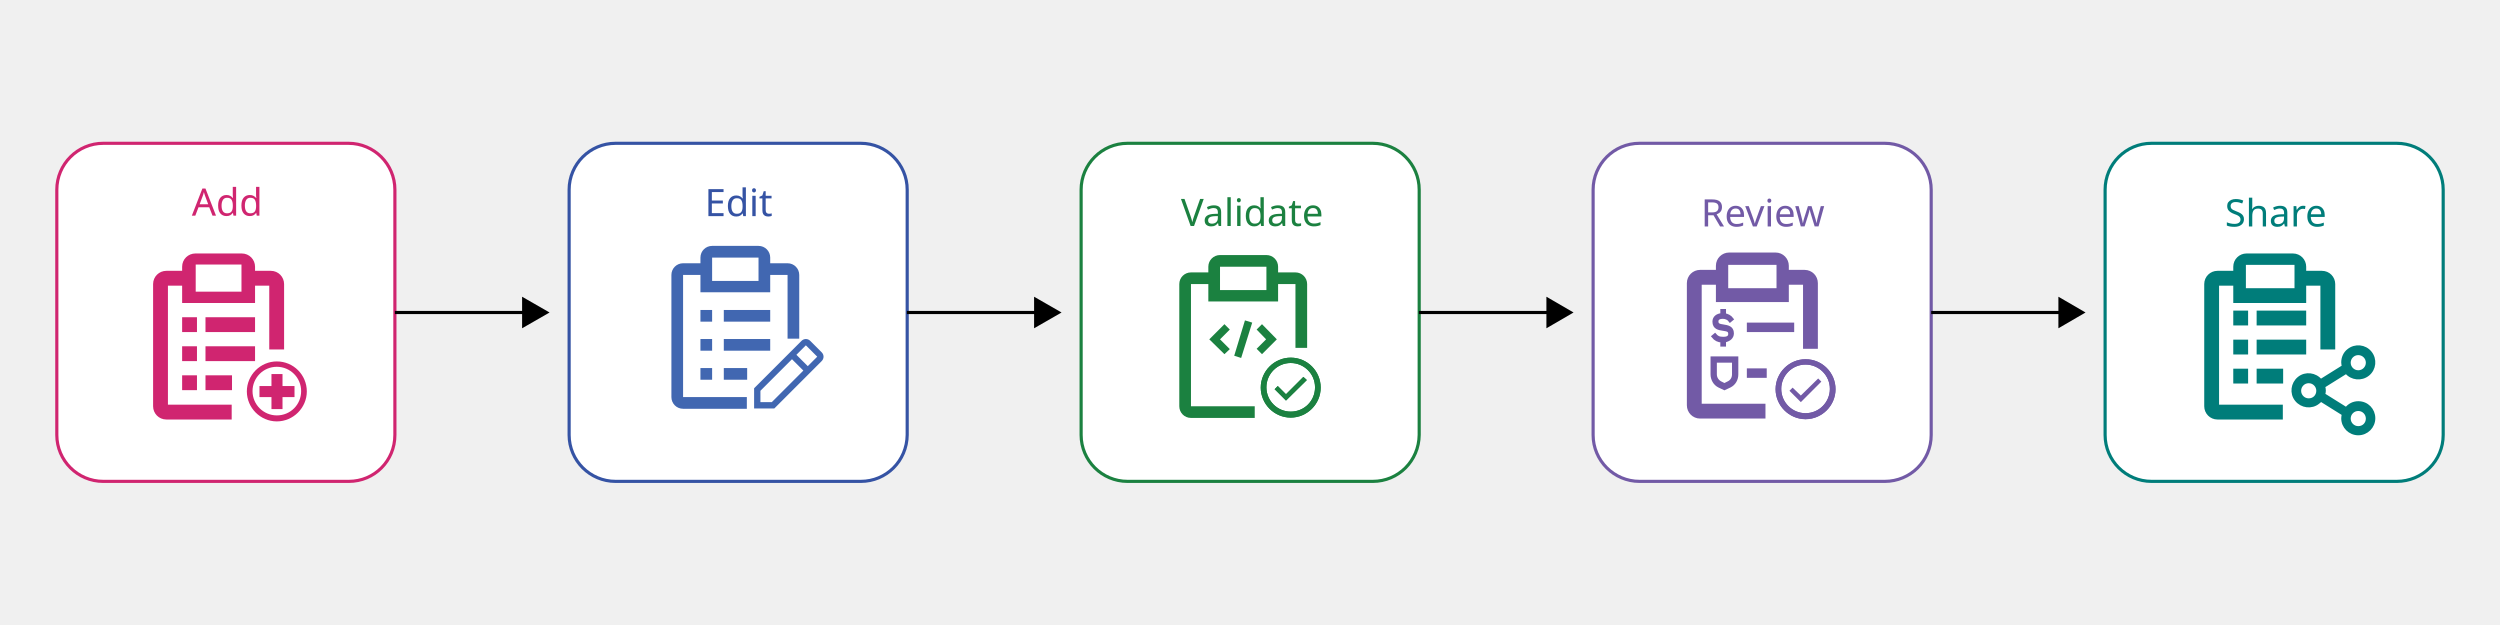
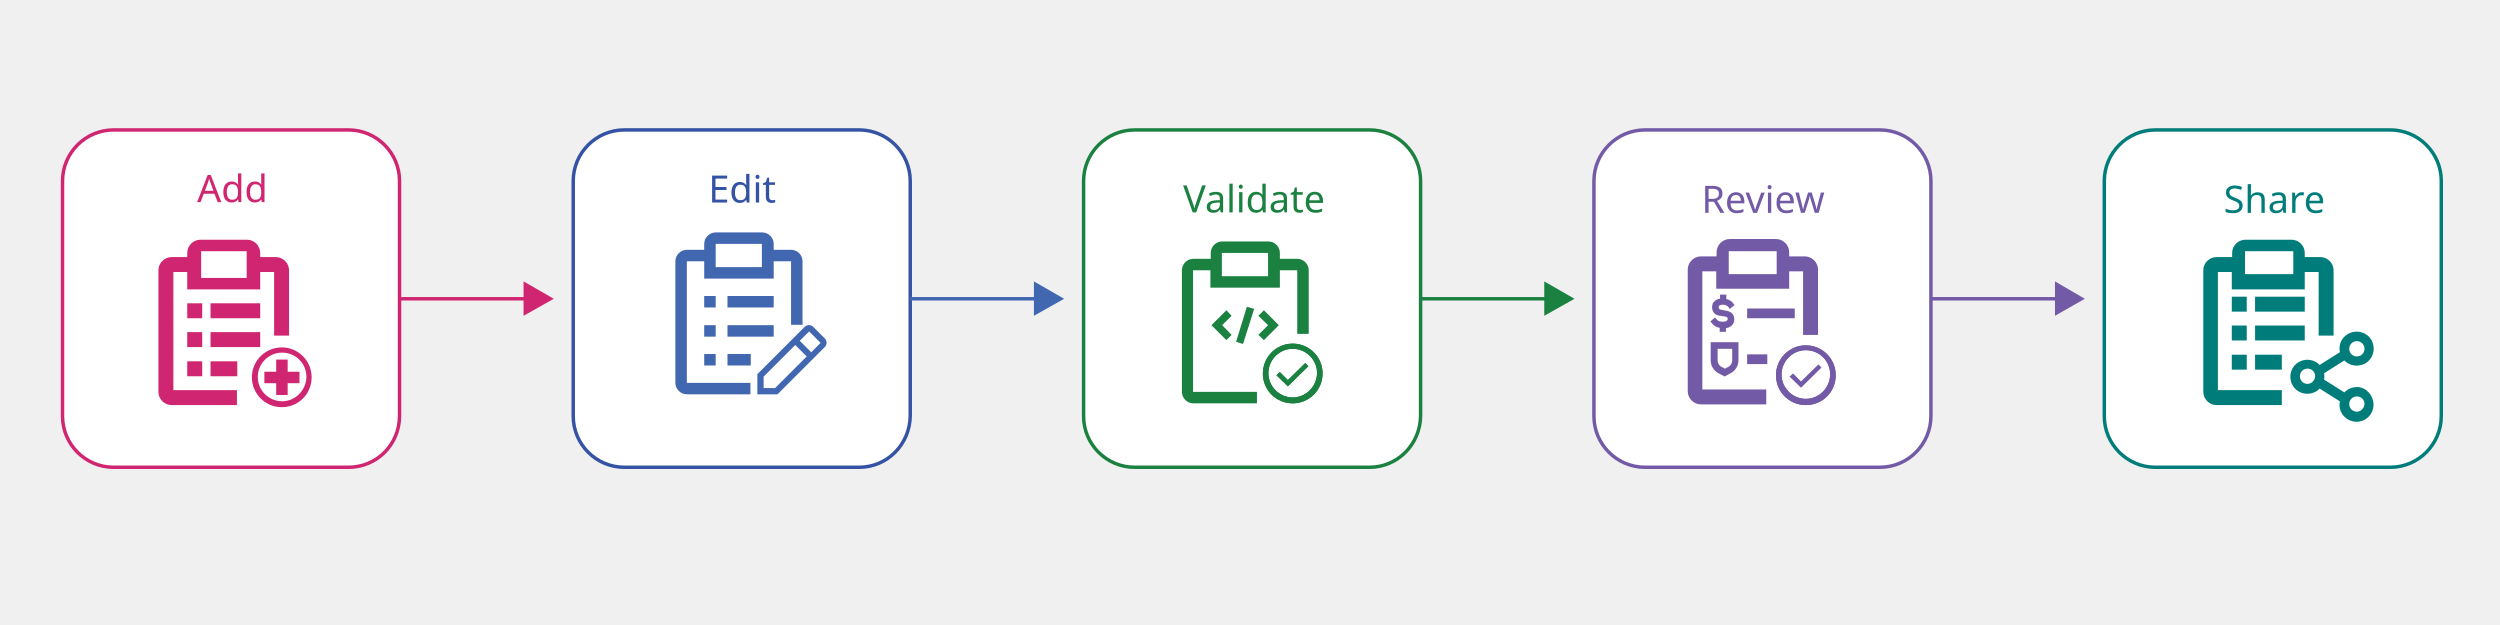
- <svg xmlns="http://www.w3.org/2000/svg" version="1.1" x="0px" y="0px" viewBox="0 0 792 198" style="enable-background:new 0 0 792 198;" xml:space="preserve">
+ <svg xmlns="http://www.w3.org/2000/svg" version="1.1" x="0px" y="0px" viewBox="0 0 719.6 179.9" style="enable-background:new 0 0 719.6 179.9;" xml:space="preserve">
  <style type="text/css">
	.st0{fill:#FFFFFF;stroke:#D02570;stroke-miterlimit:10;}
	.st1{fill:#D02570;stroke:#D02570;stroke-miterlimit:10;}
	.st2{display:none;fill:#3B8DCC;stroke:#3B8DCC;stroke-miterlimit:10;}
	.st3{fill:#FFFFFF;stroke:#3553A4;stroke-miterlimit:10;}
	.st4{fill:#4167B1;}
	.st5{fill:#FFFFFF;stroke:#007D7A;stroke-miterlimit:10;}
	.st6{fill:#007D7A;stroke:#007D7A;stroke-miterlimit:10;}
	.st7{fill:#FFFFFF;stroke:#1B8140;stroke-miterlimit:10;}
	.st8{fill:#1B8140;}
	.st9{fill:#FFFFFF;stroke:#725AA6;stroke-miterlimit:10;}
	.st10{fill:#725AA6;stroke:#725AA6;stroke-miterlimit:10;}
	.st11{display:none;fill:#725AA6;stroke:#725AA6;stroke-miterlimit:10;}
- 	.st12{fill:none;stroke:#000000;stroke-miterlimit:10;}
- 	.st13{fill:#725AA6;}
- 	.st14{fill:#D02570;}
- 	.st15{fill:#007D7A;}
- 	.st16{font-family:'IBMPlexSans';}
- 	.st17{font-size:12px;}
- 	.st18{fill:#3553A4;}
+ 	.st12{fill:#D02570;}
+ 	.st13{fill:none;stroke:#D02570;stroke-miterlimit:10;}
+ 	.st14{fill:none;stroke:#4167B1;stroke-miterlimit:10;}
+ 	.st15{fill:none;stroke:#1B8140;stroke-miterlimit:10;}
+ 	.st16{fill:none;stroke:#725AA6;stroke-miterlimit:10;}
+ 	.st17{fill:#725AA6;}
+ 	.st18{fill:#007D7A;}
+ 	.st19{font-family:'IBMPlexSans';}
+ 	.st20{font-size:10.868px;}
+ 	.st21{fill:#3553A4;}
</style>
  <g id="Layer_1">
-     <path class="st0" d="M110.5,152.5H32.7c-8.1,0-14.7-6.6-14.7-14.7V60.1c0-8.1,6.6-14.7,14.7-14.7h77.7c8.1,0,14.7,6.6,14.7,14.7   v77.7C125.1,146,118.6,152.5,110.5,152.5z" />
-     <polygon class="st1" points="92.8,122.8 89,122.8 89,119 86.5,119 86.5,122.8 82.7,122.8 82.7,125.3 86.5,125.3 86.5,129.1    89,129.1 89,125.3 92.8,125.3  " />
-     <path class="st2" d="M87.6,134.8c-5.8,0-10.6-4.8-10.6-10.8s4.8-10.8,10.6-10.8c5.8,0,10.6,4.8,10.6,10.8S93.4,134.8,87.6,134.8z    M87.7,116.4c-4.2,0-7.6,3.4-7.6,7.6c0,4.2,3.4,7.6,7.6,7.6s7.6-3.4,7.6-7.6C95.3,119.9,91.9,116.4,87.7,116.4z" />
-     <rect x="58.2" y="101" class="st1" width="3.7" height="3.7" />
-     <rect x="58.2" y="110.2" class="st1" width="3.7" height="3.7" />
-     <rect x="58.2" y="119.4" class="st1" width="3.7" height="3.7" />
-     <rect x="65.6" y="101" class="st1" width="14.7" height="3.7" />
-     <rect x="65.6" y="110.2" class="st1" width="14.7" height="3.7" />
-     <rect x="65.6" y="119.4" class="st1" width="7.4" height="3.7" />
-     <path class="st1" d="M52.7,128.6V90h5.5v5.5h22.1V90h5.5v20.2h3.7V90c0-2-1.6-3.7-3.7-3.7h-5.5v-1.8c0-2-1.6-3.7-3.7-3.7H61.9   c-2,0-3.7,1.6-3.7,3.7v1.8h-5.5c-2,0-3.7,1.6-3.7,3.7v38.7c0,2,1.6,3.7,3.7,3.7h20.2v-3.7H52.7z M61.5,83.3H77v9.6H61.5V83.3z" />
-     <path class="st3" d="M272.7,152.5h-77.7c-8.1,0-14.7-6.6-14.7-14.7V60.1c0-8.1,6.6-14.7,14.7-14.7h77.7c8.1,0,14.7,6.6,14.7,14.7   v77.7C287.3,146,280.8,152.5,272.7,152.5z" />
+     <path class="st0" d="M100.3,134.5H32.7c-8.1,0-14.7-6.6-14.7-14.7V52.1c0-8.1,6.6-14.7,14.7-14.7h67.6c8.1,0,14.7,6.6,14.7,14.7   v67.6C115,127.9,108.5,134.5,100.3,134.5z" />
+     <polygon class="st1" points="85.7,107.5 82.3,107.5 82.3,104 80,104 80,107.5 76.6,107.5 76.6,109.8 80,109.8 80,113.2 82.3,113.2    82.3,109.8 85.7,109.8  " />
+     <path class="st2" d="M87.6,116.7c-5.8,0-10.6-4.8-10.6-10.8c0-5.9,4.8-10.8,10.6-10.8c5.8,0,10.6,4.8,10.6,10.8   C98.2,111.9,93.4,116.7,87.6,116.7z M87.7,98.4c-4.2,0-7.6,3.4-7.6,7.6s3.4,7.6,7.6,7.6s7.6-3.4,7.6-7.6S91.9,98.4,87.7,98.4z" />
+     <rect x="54.4" y="87.8" class="st1" width="3.3" height="3.3" />
+     <rect x="54.4" y="96.1" class="st1" width="3.3" height="3.3" />
+     <rect x="54.4" y="104.5" class="st1" width="3.3" height="3.3" />
+     <rect x="61.1" y="87.8" class="st1" width="13.3" height="3.3" />
+     <rect x="61.1" y="96.1" class="st1" width="13.3" height="3.3" />
+     <rect x="61.1" y="104.5" class="st1" width="6.7" height="3.3" />
+     <path class="st1" d="M49.4,112.8v-35h5v5h20v-5h5v18.3h3.3V77.8c0-1.8-1.5-3.3-3.3-3.3h-5v-1.7c0-1.8-1.5-3.3-3.3-3.3H57.7   c-1.8,0-3.3,1.5-3.3,3.3v1.7h-5c-1.8,0-3.3,1.5-3.3,3.3v35c0,1.8,1.5,3.3,3.3,3.3h18.3v-3.3H49.4z M57.4,71.8h14.1v8.7H57.4V71.8z" />
+     <path class="st3" d="M247.3,134.5h-67.6c-8.1,0-14.7-6.6-14.7-14.7V52.1c0-8.1,6.6-14.7,14.7-14.7h67.6c8.1,0,14.7,6.6,14.7,14.7   v67.6C261.9,127.9,255.4,134.5,247.3,134.5z" />
    <g>
-       <rect x="221.9" y="98.2" class="st4" width="3.7" height="3.7" />
-       <rect x="221.9" y="107.4" class="st4" width="3.7" height="3.7" />
-       <rect x="221.9" y="116.6" class="st4" width="3.7" height="3.7" />
-       <rect x="229.3" y="98.2" class="st4" width="14.7" height="3.7" />
-       <rect x="229.3" y="107.4" class="st4" width="14.7" height="3.7" />
-       <rect x="229.3" y="116.6" class="st4" width="7.4" height="3.7" />
-       <path class="st4" d="M216.4,125.8V87.1h5.5v5.5H244v-5.5h5.5v20.2h3.7V87.1c0-2-1.6-3.7-3.7-3.7H244v-1.8c0-2-1.6-3.7-3.7-3.7    h-14.7c-2,0-3.7,1.6-3.7,3.7v1.8h-5.5c-2,0-3.7,1.6-3.7,3.7v38.7c0,2,1.6,3.7,3.7,3.7h20.2v-3.7H216.4z M225.6,81.6h14.7V89h-14.7    V81.6z" />
-       <path class="st4" d="M260.3,114.4c0.8-0.8,0.8-2,0-2.8l0,0l-3.6-3.6c-0.8-0.8-2-0.8-2.8,0l0,0l-15,15v6.4h6.4L260.3,114.4z     M255.3,109.4l3.6,3.6l-3,3l-3.6-3.6L255.3,109.4z M240.9,127.4v-3.6l10-10l3.6,3.6l-10,10H240.9z" />
+       <rect x="202.7" y="85.2" class="st4" width="3.3" height="3.3" />
+       <rect x="202.7" y="93.6" class="st4" width="3.3" height="3.3" />
+       <rect x="202.7" y="101.9" class="st4" width="3.3" height="3.3" />
+       <rect x="209.4" y="85.2" class="st4" width="13.3" height="3.3" />
+       <rect x="209.4" y="93.6" class="st4" width="13.3" height="3.3" />
+       <rect x="209.4" y="101.9" class="st4" width="6.7" height="3.3" />
+       <path class="st4" d="M197.7,110.2v-35h5v5h20v-5h5v18.3h3.3V75.2c0-1.8-1.5-3.3-3.3-3.3h-5v-1.7c0-1.8-1.5-3.3-3.3-3.3H206    c-1.8,0-3.3,1.5-3.3,3.3v1.7h-5c-1.8,0-3.3,1.5-3.3,3.3v35c0,1.8,1.5,3.3,3.3,3.3H216v-3.3H197.7z M206,70.2h13.3v6.7H206V70.2z" />
+       <path class="st4" d="M237.4,99.9c0.7-0.7,0.7-1.8,0-2.5l0,0l-3.3-3.3c-0.7-0.7-1.8-0.7-2.5,0l0,0L218,107.7v5.8h5.8L237.4,99.9z     M232.9,95.4l3.3,3.3l-2.7,2.7l-3.3-3.3L232.9,95.4z M219.8,111.7v-3.3l9.1-9.1l3.3,3.3l-9.1,9.1H219.8z" />
    </g>
-     <path class="st5" d="M759.3,152.5h-77.7c-8.1,0-14.7-6.6-14.7-14.7V60.1c0-8.1,6.6-14.7,14.7-14.7h77.7c8.1,0,14.7,6.6,14.7,14.7   v77.7C774,146,767.4,152.5,759.3,152.5z" />
+     <path class="st5" d="M688,134.5h-67.6c-8.1,0-14.7-6.6-14.7-14.7V52.1c0-8.1,6.6-14.7,14.7-14.7H688c8.1,0,14.7,6.6,14.7,14.7v67.6   C702.7,127.9,696.1,134.5,688,134.5z" />
    <g>
      <g>
-         <path class="st6" d="M747.1,127.6c-1.5,0-2.9,0.7-3.8,1.9l-7.2-4.5c0.3-0.8,0.3-1.7,0-2.6l7.2-4.5c1.7,2.1,4.8,2.4,6.9,0.7     s2.4-4.8,0.7-6.9c-1.7-2.1-4.8-2.4-6.9-0.7c-1.2,0.9-1.8,2.4-1.8,3.8c0,0.4,0.1,0.9,0.2,1.3l-7.2,4.5c-1.7-2.1-4.8-2.5-6.9-0.8     c-2.1,1.7-2.5,4.8-0.8,6.9c1.7,2.1,4.8,2.5,6.9,0.8c0.3-0.2,0.6-0.5,0.8-0.8l7.2,4.5c-0.1,0.4-0.2,0.9-0.2,1.3     c0,2.7,2.2,4.9,4.9,4.9s4.9-2.2,4.9-4.9S749.9,127.6,747.1,127.6z M747.1,112c1.6,0,2.9,1.3,2.9,2.9s-1.3,2.9-2.9,2.9     s-2.9-1.3-2.9-2.9S745.5,112,747.1,112z M731.4,126.7c-1.6,0-2.9-1.3-2.9-2.9s1.3-2.9,2.9-2.9s2.9,1.3,2.9,2.9     S733.1,126.7,731.4,126.7z M747.1,135.5c-1.6,0-2.9-1.3-2.9-2.9s1.3-2.9,2.9-2.9s2.9,1.3,2.9,2.9S748.8,135.5,747.1,135.5z" />
+         <path class="st6" d="M678.4,111.9c-1.3,0-2.6,0.6-3.5,1.7l-6.5-4.1c0.2-0.8,0.2-1.6,0-2.3l6.5-4.1c1.5,1.9,4.3,2.2,6.2,0.7     s2.2-4.3,0.7-6.2c-1.5-1.9-4.3-2.2-6.2-0.7c-1.1,0.8-1.7,2.1-1.7,3.5c0,0.4,0.1,0.8,0.2,1.2l-6.5,4.1c-1.5-1.9-4.3-2.2-6.2-0.7     s-2.2,4.3-0.7,6.2c1.5,1.9,4.3,2.2,6.2,0.7c0.3-0.2,0.5-0.5,0.7-0.7l6.5,4.1c-0.1,0.4-0.2,0.8-0.2,1.2c0,2.5,2,4.4,4.4,4.4     c2.5,0,4.4-2,4.4-4.4S680.8,111.9,678.4,111.9z M678.4,97.7c1.5,0,2.7,1.2,2.7,2.7c0,1.5-1.2,2.7-2.7,2.7c-1.5,0-2.7-1.2-2.7-2.7     C675.7,98.9,676.9,97.7,678.4,97.7z M664.2,111c-1.5,0-2.7-1.2-2.7-2.7c0-1.5,1.2-2.7,2.7-2.7s2.7,1.2,2.7,2.7     C666.8,109.8,665.6,111,664.2,111z M678.4,119c-1.5,0-2.7-1.2-2.7-2.7c0-1.5,1.2-2.7,2.7-2.7c1.5,0,2.7,1.2,2.7,2.7     C681,117.8,679.8,119,678.4,119z" />
      </g>
-       <path class="st6" d="M702.5,128.6V90h5.5v5.5h22.1V90h5.5v20.2h3.7V90c0-2-1.6-3.7-3.7-3.7h-5.5v-1.8c0-2-1.6-3.7-3.7-3.7h-14.7    c-2,0-3.7,1.6-3.7,3.7v1.8h-5.5c-2,0-3.7,1.6-3.7,3.7v38.7c0,2,1.6,3.7,3.7,3.7h20.2v-3.7H702.5z M711,83.4h16.4v8.4H711V83.4z" />
-       <rect x="708" y="98.9" class="st6" width="3.7" height="3.7" />
-       <rect x="708" y="117.3" class="st6" width="3.7" height="3.7" />
-       <rect x="715.4" y="98.9" class="st6" width="14.7" height="3.7" />
-       <rect x="715.4" y="108.1" class="st6" width="14.7" height="3.7" />
-       <rect x="715.4" y="117.3" class="st6" width="7.4" height="3.7" />
-       <rect x="708" y="108.1" class="st6" width="3.7" height="3.7" />
+       <path class="st6" d="M637.9,112.8v-35h5v5h20v-5h5v18.3h3.3V77.8c0-1.8-1.5-3.3-3.3-3.3h-5v-1.7c0-1.8-1.5-3.3-3.3-3.3h-13.3    c-1.8,0-3.3,1.5-3.3,3.3v1.7h-5c-1.8,0-3.3,1.5-3.3,3.3v35c0,1.8,1.5,3.3,3.3,3.3h18.3v-3.3H637.9z M645.7,71.8h14.9v7.6h-14.9    V71.8z" />
+       <rect x="642.9" y="85.9" class="st6" width="3.3" height="3.3" />
+       <rect x="642.9" y="102.6" class="st6" width="3.3" height="3.3" />
+       <rect x="649.6" y="85.9" class="st6" width="13.3" height="3.3" />
+       <rect x="649.6" y="94.2" class="st6" width="13.3" height="3.3" />
+       <rect x="649.6" y="102.6" class="st6" width="6.7" height="3.3" />
+       <rect x="642.9" y="94.2" class="st6" width="3.3" height="3.3" />
    </g>
-     <path class="st7" d="M434.9,152.5h-77.7c-8.1,0-14.7-6.6-14.7-14.7V60.1c0-8.1,6.6-14.7,14.7-14.7h77.7c8.1,0,14.7,6.6,14.7,14.7   v77.7C449.5,146,443,152.5,434.9,152.5z" />
-     <path class="st8" d="M377.3,128.6V90h5.5v5.5h22.1V90h5.5v20.2h3.7V90c0-2-1.6-3.7-3.7-3.7h-5.5v-1.8c0-2-1.6-3.7-3.7-3.7h-14.7   c-2,0-3.7,1.6-3.7,3.7v1.8h-5.5c-2,0-3.7,1.6-3.7,3.7v38.7c0,2,1.6,3.7,3.7,3.7h20.2v-3.7H377.3z M386.5,84.5h14.7v7.4h-14.7V84.5z   " />
+     <path class="st7" d="M394.2,134.5h-67.6c-8.1,0-14.7-6.6-14.7-14.7V52.1c0-8.1,6.6-14.7,14.7-14.7h67.6c8.1,0,14.7,6.6,14.7,14.7   v67.6C408.8,127.9,402.3,134.5,394.2,134.5z" />
+     <path class="st8" d="M343.4,112.8v-35h5v5h20v-5h5v18.3h3.3V77.8c0-1.8-1.5-3.3-3.3-3.3h-5v-1.7c0-1.8-1.5-3.3-3.3-3.3h-13.3   c-1.8,0-3.3,1.5-3.3,3.3v1.7h-5c-1.8,0-3.3,1.5-3.3,3.3v35c0,1.8,1.5,3.3,3.3,3.3h18.3v-3.3H343.4z M351.7,72.8h13.3v6.7h-13.3   V72.8z" />
    <g>
-       <polygon class="st8" points="398.1,104.4 399.8,102.7 404.5,107.5 399.8,112.2 398.1,110.5 401.1,107.5   " />
-       <polygon class="st8" points="393.2,113.4 391,112.7 394.4,101.5 396.7,102.2   " />
-       <polygon class="st8" points="389.6,110.6 387.9,112.2 383.1,107.5 387.9,102.7 389.6,104.4 386.5,107.5   " />
+       <polygon class="st8" points="362.2,90.9 363.8,89.3 368.1,93.6 363.8,97.9 362.2,96.4 365,93.6   " />
+       <polygon class="st8" points="357.8,99 355.8,98.4 358.9,88.3 361,88.9   " />
+       <polygon class="st8" points="354.5,96.4 353,97.9 348.7,93.6 353,89.3 354.5,90.9 351.8,93.6   " />
    </g>
-     <polygon class="st8" points="407.4,126.9 403.8,123.3 404.8,122.3 407.4,124.9 412.9,119.4 414,120.4  " />
+     <polygon class="st8" points="370.7,111.2 367.4,108 368.4,107.1 370.7,109.4 375.7,104.5 376.6,105.4  " />
    <g>
-       <path class="st8" d="M408.9,113.3c-5.2,0-9.5,4.3-9.5,9.5c0,5.2,4.3,9.5,9.5,9.5c5.2,0,9.5-4.3,9.5-9.5    C418.4,117.6,414.2,113.3,408.9,113.3z M408.9,130.4c-4.2,0-7.7-3.4-7.7-7.7c0-4.2,3.4-7.7,7.7-7.7c4.2,0,7.7,3.4,7.7,7.7    C416.6,127,413.2,130.4,408.9,130.4z" />
-       <polygon class="st8" points="407.4,126.9 403.8,123.3 404.8,122.3 407.4,124.9 412.9,119.4 414,120.4   " />
-       <path class="st8" d="M408.9,113.3c-5.2,0-9.5,4.3-9.5,9.5c0,5.2,4.3,9.5,9.5,9.5c5.2,0,9.5-4.3,9.5-9.5    C418.4,117.6,414.2,113.3,408.9,113.3z M408.9,130.4c-4.2,0-7.7-3.4-7.7-7.7c0-4.2,3.4-7.7,7.7-7.7c4.2,0,7.7,3.4,7.7,7.7    C416.6,127,413.2,130.4,408.9,130.4z" />
+       <path class="st8" d="M372.1,98.9c-4.7,0-8.6,3.8-8.6,8.6s3.8,8.6,8.6,8.6c4.7,0,8.6-3.8,8.6-8.6S376.8,98.9,372.1,98.9z     M372.1,114.4c-3.8,0-7-3.1-7-7c0-3.8,3.1-7,7-7c3.8,0,7,3.1,7,7C379,111.3,375.9,114.4,372.1,114.4z" />
+       <polygon class="st8" points="370.7,111.2 367.4,108 368.4,107.1 370.7,109.4 375.7,104.5 376.6,105.4   " />
+       <path class="st8" d="M372.1,98.9c-4.7,0-8.6,3.8-8.6,8.6s3.8,8.6,8.6,8.6c4.7,0,8.6-3.8,8.6-8.6S376.8,98.9,372.1,98.9z     M372.1,114.4c-3.8,0-7-3.1-7-7c0-3.8,3.1-7,7-7c3.8,0,7,3.1,7,7C379,111.3,375.9,114.4,372.1,114.4z" />
    </g>
-     <path class="st9" d="M597.1,152.5h-77.7c-8.1,0-14.7-6.6-14.7-14.7V60.1c0-8.1,6.6-14.7,14.7-14.7h77.7c8.1,0,14.7,6.6,14.7,14.7   v77.7C611.8,146,605.2,152.5,597.1,152.5z" />
+     <path class="st9" d="M541.1,134.5h-67.6c-8.1,0-14.7-6.6-14.7-14.7V52.1c0-8.1,6.6-14.7,14.7-14.7h67.6c8.1,0,14.7,6.6,14.7,14.7   v67.6C555.8,127.9,549.2,134.5,541.1,134.5z" />
    <g>
-       <path id="_x3C_Path_x3E__00000037682609387079723050000003322790987472436636_" class="st10" d="M549.2,114.4v4.2    c0,1.2-0.6,2.2-1.7,2.7l-1.2,0.6l-1.2-0.6c-1-0.5-1.7-1.5-1.7-2.7v-4.2H549.2 M550.1,113.4h-7.7v5.2c0,1.5,0.8,3,2.2,3.7l1.7,0.8    l1.7-0.8c1.4-0.7,2.2-2.1,2.2-3.7V113.4L550.1,113.4z" />
-       <path class="st10" d="M548.8,105.6c0-1.9-1.6-2.1-2.8-2.3c-1.4-0.2-2.1-0.4-2.1-1.5c0-1,1-1.3,1.9-1.3c0.9,0,1.8,0.4,2.3,1.1    l0.6-0.5c-0.6-0.8-1.4-1.2-2.4-1.4v-1.3h-0.8v1.3c-1.5,0.1-2.5,0.9-2.5,2.2c0,2,1.6,2.2,2.9,2.4c1.3,0.2,2.1,0.3,2.1,1.5    c0,1.3-1.3,1.4-2.1,1.4c-1.4,0-2-0.4-2.6-1.1l-0.6,0.5c0.7,0.9,1.7,1.4,2.8,1.4v1.3h0.8v-1.3C547.8,107.7,548.8,106.9,548.8,105.6    z" />
-       <rect x="553.9" y="117.2" class="st10" width="5.3" height="2" />
-       <rect x="553.9" y="102.7" class="st10" width="14" height="2" />
-       <path class="st10" d="M538.6,128.4V89.7h5.5v5.5h22.1v-5.5h5.5V110h3.7V89.7c0-2-1.6-3.7-3.7-3.7h-5.5v-1.8c0-2-1.6-3.7-3.7-3.7    h-14.7c-2,0-3.7,1.6-3.7,3.7v1.8h-5.5c-2,0-3.7,1.6-3.7,3.7v38.7c0,2,1.6,3.7,3.7,3.7h20.2v-3.7H538.6z M547,83.4h16.3v8.4H547    V83.4z" />
-       <polygon class="st11" points="570.5,127.1 566.9,123.5 567.9,122.5 570.5,125.1 576,119.7 577,120.7   " />
-       <path class="st11" d="M572,113.6c-5.2,0-9.5,4.3-9.5,9.5c0,5.2,4.3,9.5,9.5,9.5s9.5-4.3,9.5-9.5    C581.5,117.8,577.3,113.6,572,113.6z M572,130.7c-4.2,0-7.7-3.4-7.7-7.7c0-4.2,3.4-7.7,7.7-7.7c4.2,0,7.7,3.4,7.7,7.7    C579.7,127.2,576.3,130.7,572,130.7z" />
+       <path id="_x3C_Path_x3E__00000037682609387079723050000003322790987472436636_" class="st10" d="M499.1,99.9v3.8    c0,1-0.6,2-1.5,2.4l-1.1,0.6l-1.1-0.6c-0.9-0.4-1.5-1.4-1.5-2.4v-3.8H499.1 M499.9,99h-7v4.7c0,1.4,0.8,2.7,2,3.3l1.5,0.8l1.5-0.8    c1.2-0.6,2-1.9,2-3.3V99L499.9,99z" />
+       <path class="st10" d="M498.7,91.9c0-1.7-1.4-1.9-2.6-2.1c-1.2-0.2-1.9-0.3-1.9-1.4c0-0.9,0.9-1.2,1.7-1.2c0.8,0,1.6,0.3,2.1,1    l0.6-0.5c-0.5-0.7-1.3-1.1-2.2-1.2v-1.2h-0.8v1.1c-1.4,0.1-2.3,0.8-2.3,2c0,1.8,1.4,2,2.6,2.1c1.2,0.2,1.9,0.3,1.9,1.3    c0,1.1-1.2,1.3-1.9,1.3c-1.3,0-1.8-0.4-2.3-1l-0.6,0.5c0.6,0.8,1.5,1.3,2.5,1.3v1.1h0.8V94C497.9,93.9,498.7,93.1,498.7,91.9z" />
+       <rect x="503.4" y="102.5" class="st10" width="4.8" height="1.8" />
+       <rect x="503.4" y="89.3" class="st10" width="12.7" height="1.8" />
+       <path class="st10" d="M489.5,112.6v-35h5v5h20v-5h5v18.3h3.3V77.6c0-1.8-1.5-3.3-3.3-3.3h-5v-1.7c0-1.8-1.5-3.3-3.3-3.3h-13.3    c-1.8,0-3.3,1.5-3.3,3.3v1.7h-5c-1.8,0-3.3,1.5-3.3,3.3v35c0,1.8,1.5,3.3,3.3,3.3h18.3v-3.3H489.5z M497.1,71.8h14.8v7.6h-14.8    V71.8z" />
+       <polygon class="st11" points="518.4,111.4 515.1,108.2 516.1,107.3 518.4,109.6 523.4,104.7 524.3,105.6   " />
+       <path class="st11" d="M519.8,99.1c-4.7,0-8.6,3.8-8.6,8.6s3.8,8.6,8.6,8.6s8.6-3.8,8.6-8.6S524.5,99.1,519.8,99.1z M519.8,114.6    c-3.8,0-7-3.1-7-7c0-3.8,3.1-7,7-7s7,3.1,7,7C526.7,111.5,523.6,114.6,519.8,114.6z" />
    </g>
    <g>
      <g>
-         <line class="st12" x1="125.1" y1="99" x2="166.9" y2="99" />
+         <line class="st13" x1="115" y1="86" x2="152.2" y2="86" />
        <g>
-           <polygon points="165.4,104 174.1,99 165.4,94     " />
+           <polygon class="st12" points="150.7,90.9 159.4,86 150.7,81     " />
        </g>
      </g>
    </g>
    <g>
      <g>
-         <line class="st12" x1="287.3" y1="99" x2="329.1" y2="99" />
+         <line class="st14" x1="261.9" y1="86" x2="299.1" y2="86" />
        <g>
-           <polygon points="327.6,104 336.3,99 327.6,94     " />
+           <polygon class="st4" points="297.6,90.9 306.3,86 297.6,81     " />
        </g>
      </g>
    </g>
    <g>
      <g>
-         <line class="st12" x1="449.5" y1="99" x2="491.3" y2="99" />
+         <line class="st15" x1="408.8" y1="86" x2="446" y2="86" />
        <g>
-           <polygon points="489.9,104 498.5,99 489.9,94     " />
+           <polygon class="st8" points="444.5,90.9 453.2,86 444.5,81     " />
        </g>
      </g>
    </g>
    <g>
      <g>
-         <line class="st12" x1="611.8" y1="99" x2="653.5" y2="99" />
+         <line class="st16" x1="555.8" y1="86" x2="592.9" y2="86" />
        <g>
-           <polygon points="652.1,104 660.7,99 652.1,94     " />
+           <polygon class="st17" points="591.5,90.9 600.1,86 591.5,81     " />
        </g>
      </g>
    </g>
    <g>
-       <path class="st13" d="M572,113.8c-5.2,0-9.5,4.3-9.5,9.5s4.3,9.5,9.5,9.5s9.5-4.3,9.5-9.5S577.3,113.8,572,113.8z M572,130.9    c-4.2,0-7.7-3.4-7.7-7.7c0-4.2,3.4-7.7,7.7-7.7c4.2,0,7.7,3.4,7.7,7.7C579.7,127.4,576.3,130.9,572,130.9z" />
-       <polygon class="st13" points="570.5,127.4 566.9,123.8 567.9,122.8 570.5,125.3 576,119.9 577,120.9   " />
-       <path class="st13" d="M572,113.8c-5.2,0-9.5,4.3-9.5,9.5s4.3,9.5,9.5,9.5s9.5-4.3,9.5-9.5S577.3,113.8,572,113.8z M572,130.9    c-4.2,0-7.7-3.4-7.7-7.7c0-4.2,3.4-7.7,7.7-7.7c4.2,0,7.7,3.4,7.7,7.7C579.7,127.4,576.3,130.9,572,130.9z" />
+       <path class="st17" d="M519.8,99.4c-4.7,0-8.6,3.8-8.6,8.6s3.8,8.6,8.6,8.6s8.6-3.8,8.6-8.6S524.5,99.4,519.8,99.4z M519.8,114.8    c-3.8,0-7-3.1-7-7c0-3.8,3.1-7,7-7s7,3.1,7,7C526.7,111.7,523.6,114.8,519.8,114.8z" />
+       <polygon class="st17" points="518.4,111.6 515.1,108.4 516.1,107.5 518.4,109.8 523.4,104.9 524.3,105.8   " />
+       <path class="st17" d="M519.8,99.4c-4.7,0-8.6,3.8-8.6,8.6s3.8,8.6,8.6,8.6s8.6-3.8,8.6-8.6S524.5,99.4,519.8,99.4z M519.8,114.8    c-3.8,0-7-3.1-7-7c0-3.8,3.1-7,7-7s7,3.1,7,7C526.7,111.7,523.6,114.8,519.8,114.8z" />
    </g>
-     <path class="st14" d="M87.7,114.5c-5.2,0-9.5,4.3-9.5,9.5c0,5.2,4.3,9.5,9.5,9.5s9.5-4.3,9.5-9.5C97.2,118.8,93,114.5,87.7,114.5z    M87.7,131.6c-4.2,0-7.7-3.4-7.7-7.7c0-4.2,3.4-7.7,7.7-7.7c4.2,0,7.7,3.4,7.7,7.7C95.4,128.2,92,131.6,87.7,131.6z" />
+     <path class="st12" d="M81.1,100c-4.7,0-8.6,3.8-8.6,8.6c0,4.7,3.8,8.6,8.6,8.6s8.6-3.8,8.6-8.6C89.7,103.9,85.9,100,81.1,100z    M81.2,115.5c-3.8,0-7-3.1-7-7c0-3.8,3.1-7,7-7s7,3.1,7,7C88.1,112.4,85,115.5,81.2,115.5z" />
  </g>
  <g id="Layer_2">
-     <text transform="matrix(1 0 0 1 704.855 71.7389)" class="st15 st16 st17">Share</text>
+     <text transform="matrix(1 0 0 1 640.0737 61.2678)" class="st18 st19 st20">Share</text>
  </g>
  <g id="Layer_3">
-     <text transform="matrix(1 0 0 1 223.2667 68.4697)" class="st18 st16 st17">Edit</text>
+     <text transform="matrix(1 0 0 1 203.9086 58.3068)" class="st21 st19 st20">Edit</text>
  </g>
  <g id="Layer_4">
-     <text transform="matrix(1 0 0 1 538.8895 71.739)" class="st13 st16 st17">Review</text>
+     <text transform="matrix(1 0 0 1 489.7621 61.2678)" class="st17 st19 st20">Review</text>
  </g>
  <g id="Layer_5">
-     <text transform="matrix(1 0 0 1 60.7753 68.3259)" class="st14 st16 st17">Add</text>
+     <text transform="matrix(1 0 0 1 56.7436 58.1764)" class="st12 st19 st20">Add</text>
  </g>
  <g id="Layer_6">
-     <text transform="matrix(1 0 0 1 374.1305 71.5948)" class="st8 st16 st17">Validate</text>
+     <text transform="matrix(1 0 0 1 340.5434 61.1374)" class="st8 st19 st20">Validate</text>
  </g>
</svg>
